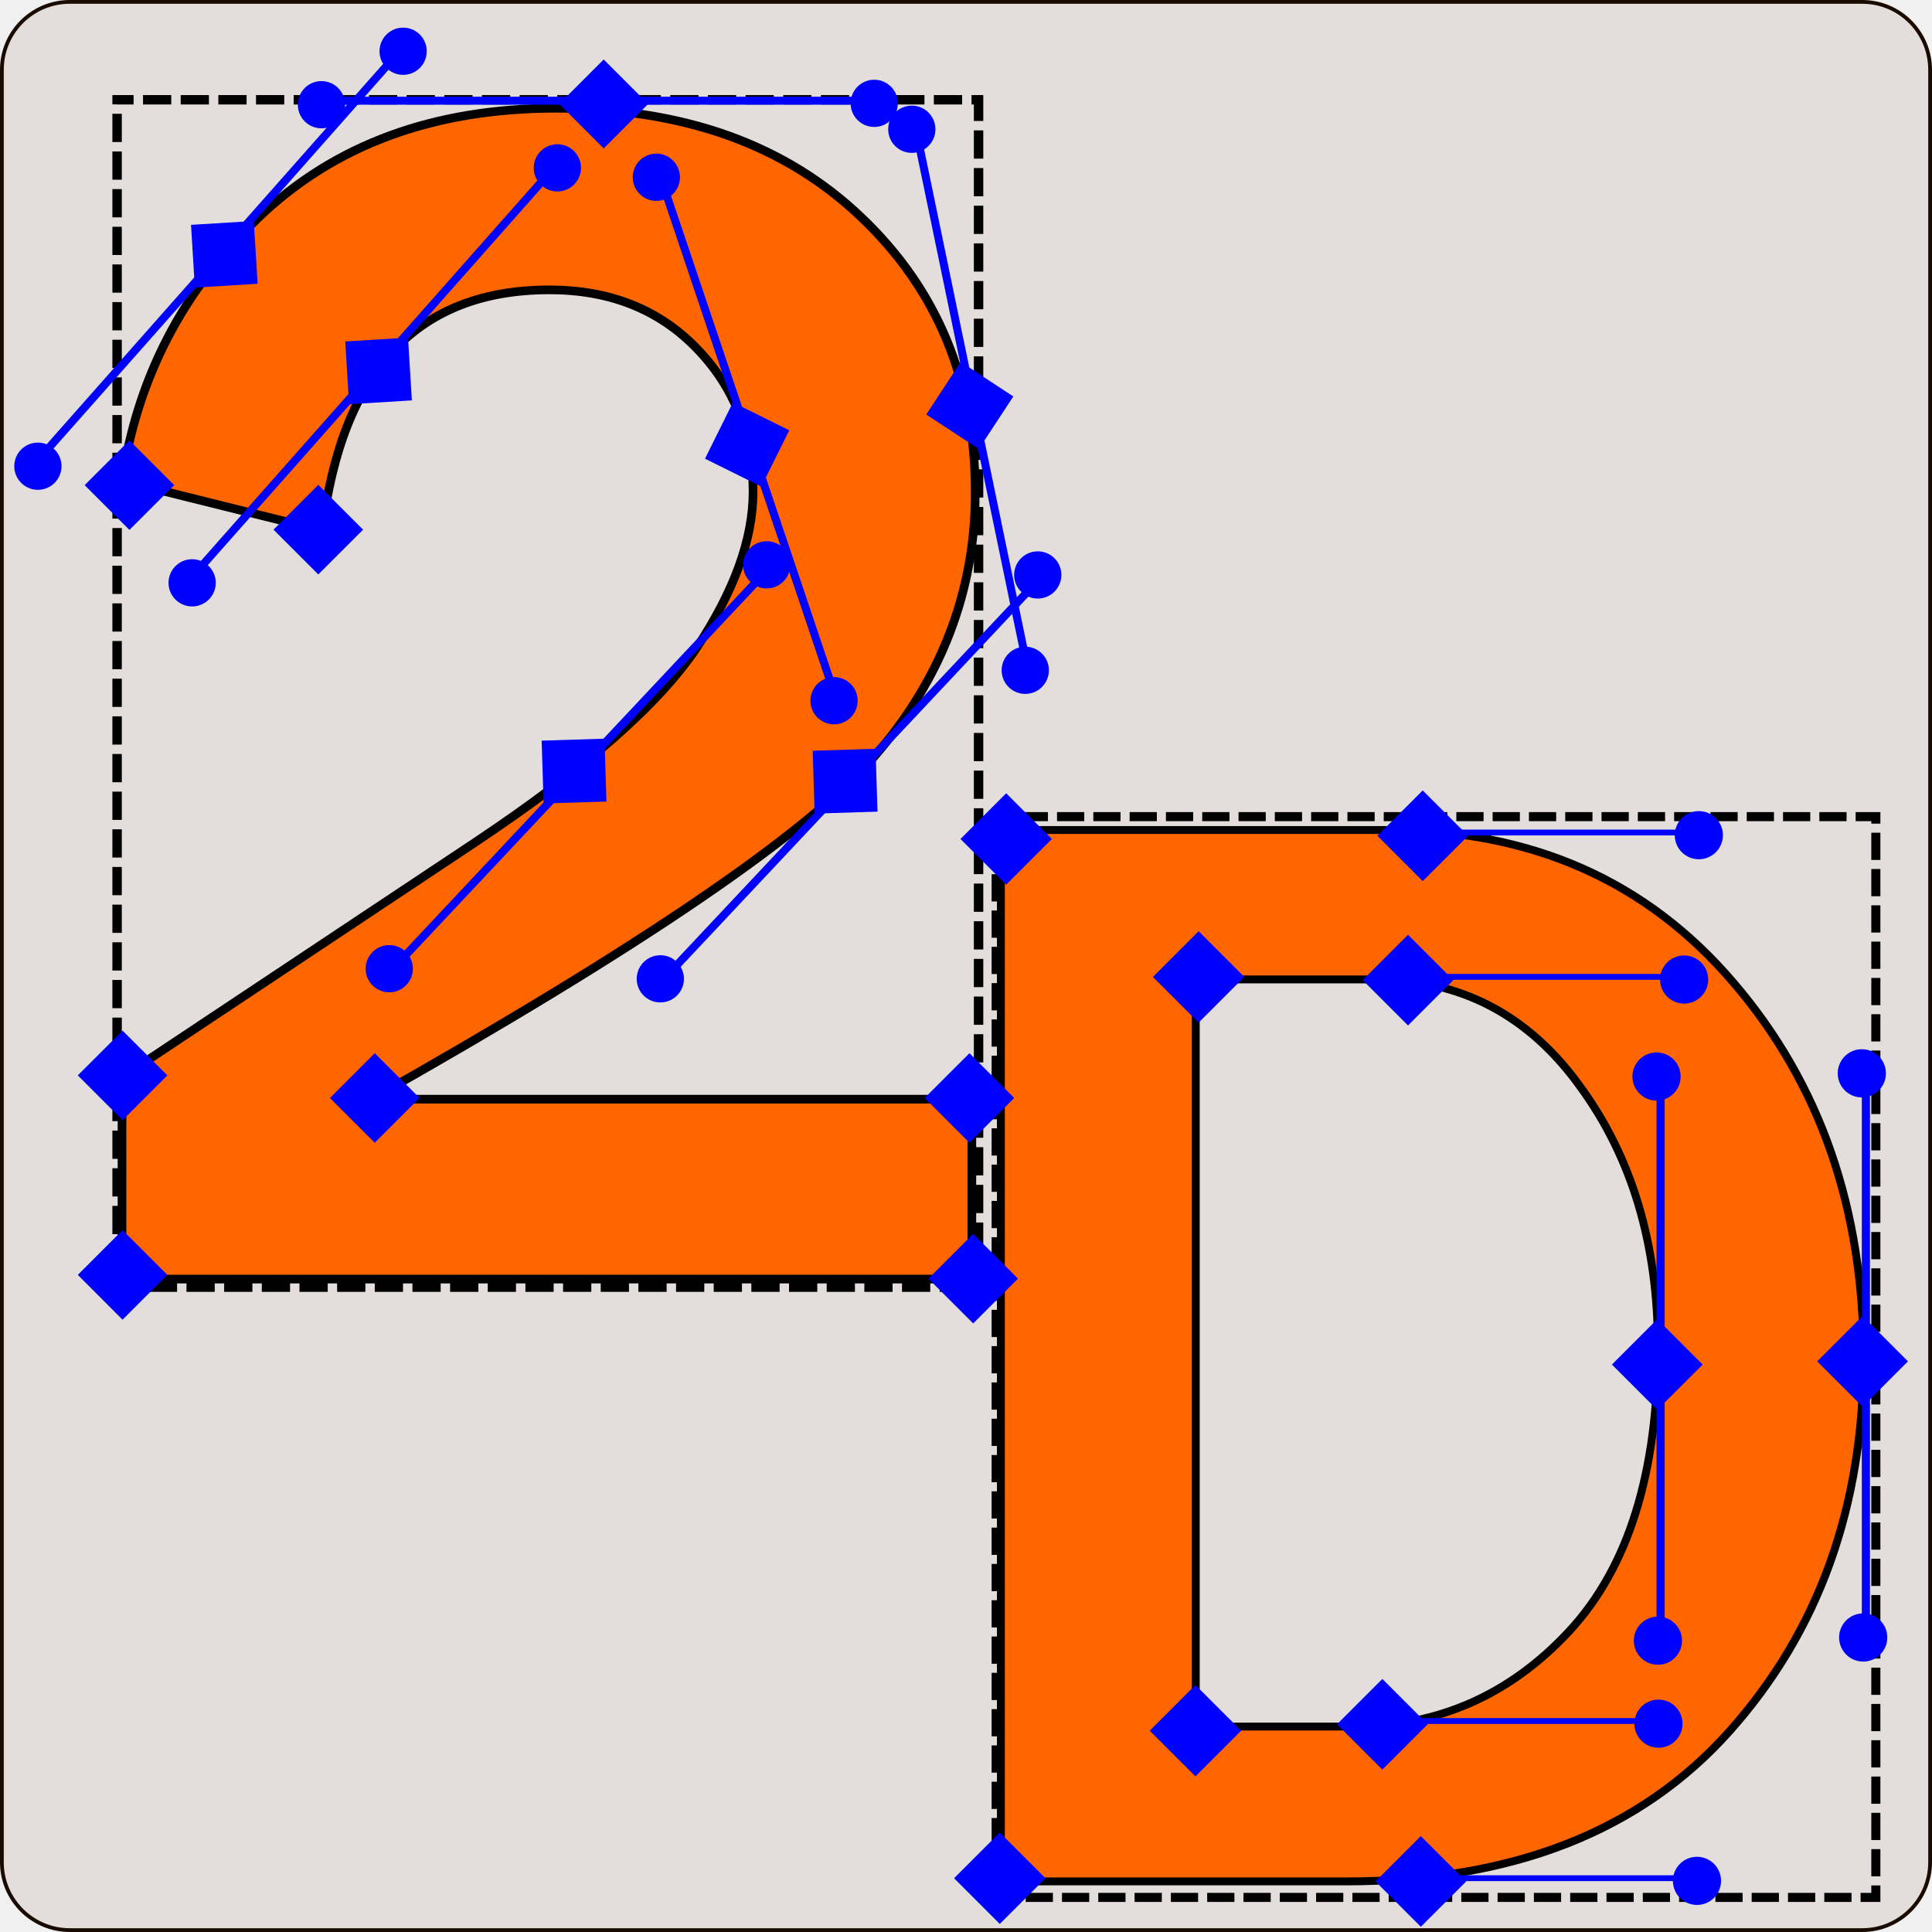
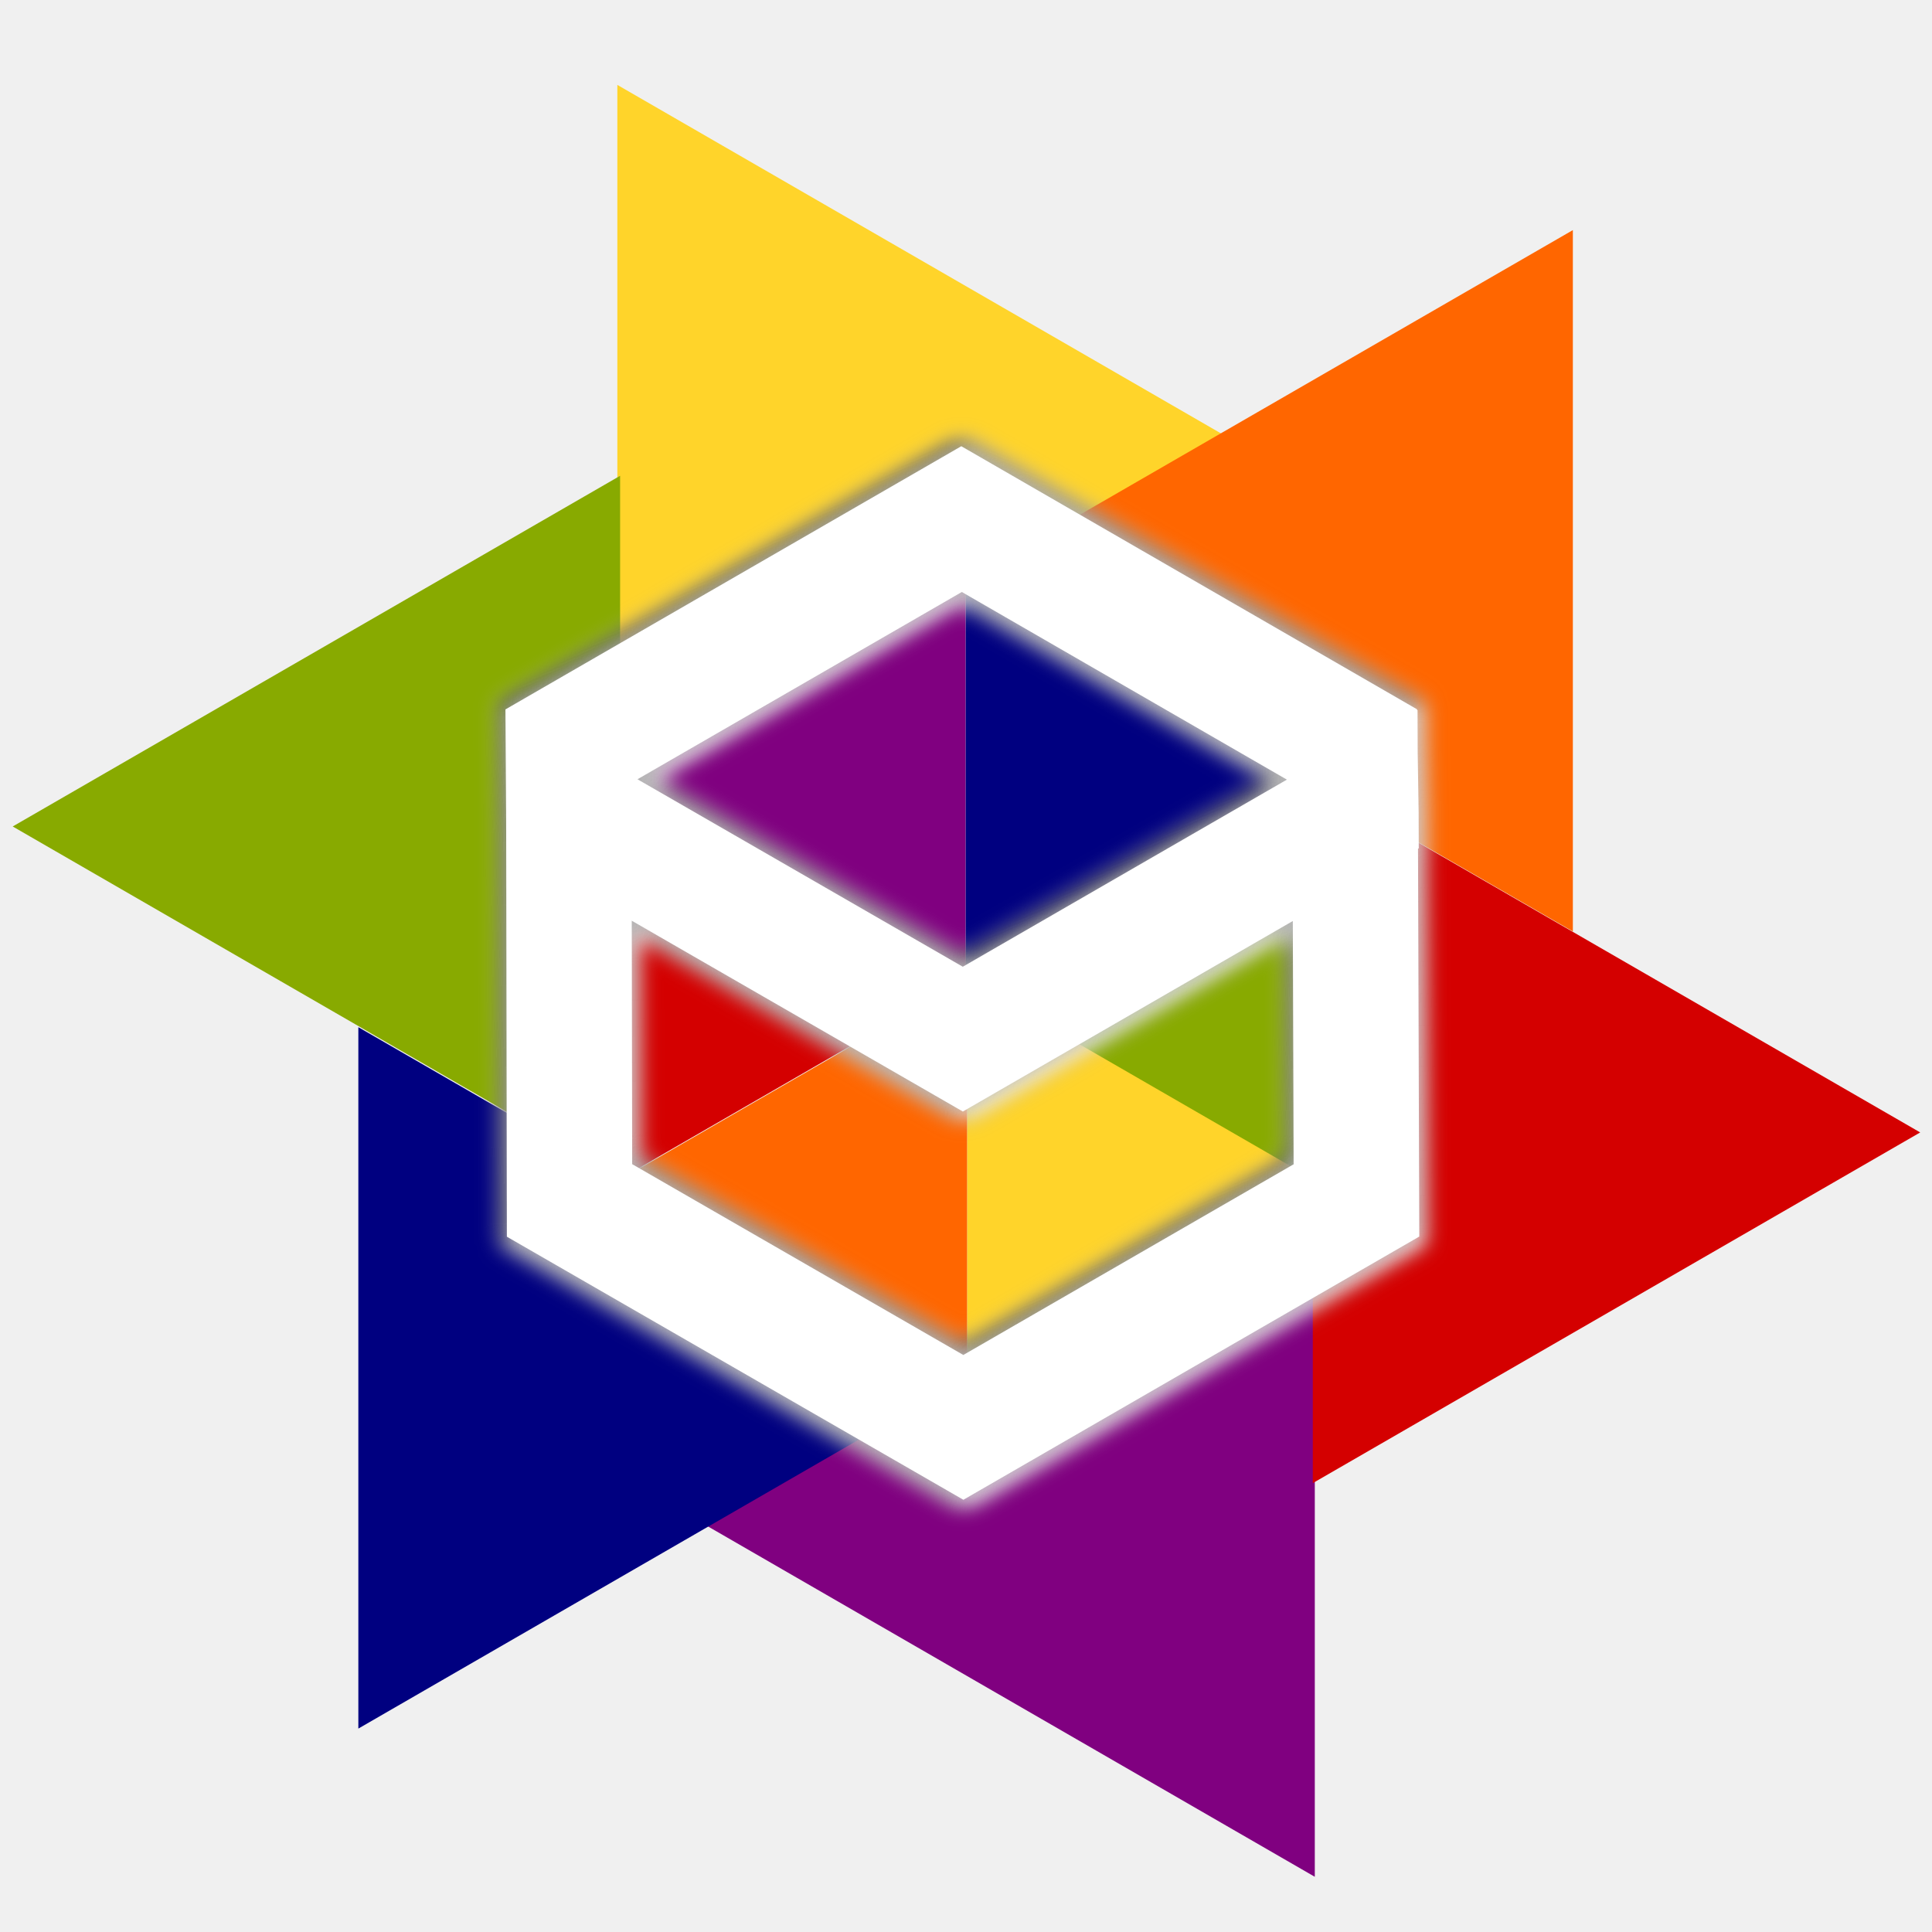
- <svg xmlns="http://www.w3.org/2000/svg" width="128" height="128" viewBox="0 0 128 128" id="svg2" version="1.1">
-   <defs id="defs4" />
-   <g id="layer1" transform="translate(0,-924.3622)">
-     <rect style="opacity:1;fill:#e3dedb;fill-opacity:1;stroke:#1a0b00;stroke-width:0.25;stroke-miterlimit:4;stroke-dasharray:none;stroke-opacity:1" id="rect894" width="127.75" height="127.75" x="0.125" y="924.487" ry="4.5" />
-     <rect style="fill:none;fill-opacity:1;stroke:#000000;stroke-width:0.624;stroke-miterlimit:4;stroke-dasharray:1.871, 0.624;stroke-dashoffset:0.777" id="rect4531" width="57.075" height="78.666" x="7.758" y="930.973" />
-     <rect style="fill:none;fill-opacity:1;stroke:#000000;stroke-width:0.601;stroke-miterlimit:4;stroke-dasharray:1.804, 0.601;stroke-dashoffset:0.777" id="rect4531-6" width="58.282" height="71.604" x="65.998" y="978.466" />
-     <g style="font-style:normal;font-weight:normal;font-size:91.133px;line-height:125%;font-family:sans-serif;letter-spacing:0px;word-spacing:0px;fill:#ff6600;fill-opacity:1;stroke:#000000;stroke-width:0.456;stroke-linecap:butt;stroke-linejoin:miter;stroke-miterlimit:4;stroke-dasharray:none;stroke-opacity:1" id="text3356-1" transform="matrix(1.146778,0,0,1.146778,-17.06623,-139.9627)">
-       <path d="m 72.706,1036.793 0,-60.74 22.383,0 q 12.415,0 19.935,8.811 7.52,8.766 7.52,21.671 0,12.905 -7.743,21.582 -7.743,8.677 -22.16,8.677 l -19.935,0 z m 11.258,-8.944 9.122,0 q 7.342,0 12.46,-5.518 5.117,-5.518 5.117,-16.42 0,-8.9 -4.494,-15.041 -4.45,-6.185 -11.792,-6.185 l -10.413,0 0,43.164 z" style="font-style:normal;font-variant:normal;font-weight:normal;font-stretch:normal;font-family:'Franklin Gothic Medium';-inkscape-font-specification:'Franklin Gothic Medium, ';fill:#ff6600;fill-opacity:1;stroke:#000000;stroke-width:0.456;stroke-miterlimit:4;stroke-dasharray:none" id="path5539" />
+ <svg xmlns="http://www.w3.org/2000/svg" width="224.165mm" height="224.165mm" viewBox="0 0 794.286 794.286" id="svg2" version="1.1">
+   <defs id="defs4">
+     <filter style="color-interpolation-filters:sRGB" id="filter6525">
+       <feFlood flood-opacity="0.498" flood-color="rgb(0,0,0)" result="flood" id="feFlood6527" />
+       <feComposite in="flood" in2="SourceGraphic" operator="in" result="composite1" id="feComposite6529" />
+       <feGaussianBlur in="composite1" stdDeviation="5" result="blur" id="feGaussianBlur6531" />
+       <feOffset dx="0" dy="0" result="offset" id="feOffset6533" />
+       <feComposite in="SourceGraphic" in2="offset" operator="over" result="composite2" id="feComposite6535" />
+     </filter>
+     <filter style="color-interpolation-filters:sRGB" id="filter4317">
+       <feMorphology result="result1" in="SourceAlpha" operator="dilate" radius="3.6" id="feMorphology4319" />
+       <feGaussianBlur stdDeviation="3.6" in="result1" result="result0" id="feGaussianBlur4321" />
+       <feDiffuseLighting surfaceScale="-5" id="feDiffuseLighting4323">
+         <feDistantLight elevation="45" azimuth="225" id="feDistantLight4325" />
+       </feDiffuseLighting>
+       <feComposite in2="result0" operator="in" result="result91" id="feComposite4327" />
+       <feComposite in="SourceGraphic" in2="result91" id="feComposite4329" />
+     </filter>
+     <filter style="color-interpolation-filters:sRGB" id="filter4331">
+       <feFlood flood-opacity="0.498" flood-color="rgb(0,0,0)" result="flood" id="feFlood4333" />
+       <feComposite in="flood" in2="SourceGraphic" operator="in" result="composite1" id="feComposite4335" />
+       <feGaussianBlur in="composite1" stdDeviation="5" result="blur" id="feGaussianBlur4337" />
+       <feOffset dx="0" dy="0" result="offset" id="feOffset4339" />
+       <feComposite in="SourceGraphic" in2="offset" operator="over" result="composite2" id="feComposite4341" />
+     </filter>
+     <filter style="color-interpolation-filters:sRGB" id="filter4331-9">
+       <feFlood flood-opacity="0.498" flood-color="rgb(0,0,0)" result="flood" id="feFlood4333-7" />
+       <feComposite in="flood" in2="SourceGraphic" operator="in" result="composite1" id="feComposite4335-9" />
+       <feGaussianBlur in="composite1" stdDeviation="5" result="blur" id="feGaussianBlur4337-6" />
+       <feOffset dx="0" dy="0" result="offset" id="feOffset4339-9" />
+       <feComposite in="SourceGraphic" in2="offset" operator="over" result="composite2" id="feComposite4341-9" />
+     </filter>
+     <filter style="color-interpolation-filters:sRGB" id="filter4317-0">
+       <feMorphology result="result1" in="SourceAlpha" operator="dilate" radius="3.6" id="feMorphology4319-1" />
+       <feGaussianBlur stdDeviation="3.6" in="result1" result="result0" id="feGaussianBlur4321-9" />
+       <feDiffuseLighting surfaceScale="-5" id="feDiffuseLighting4323-0">
+         <feDistantLight elevation="45" azimuth="225" id="feDistantLight4325-1" />
+       </feDiffuseLighting>
+       <feComposite in2="result0" operator="in" result="result91" id="feComposite4327-1" />
+       <feComposite in="SourceGraphic" in2="result91" id="feComposite4329-4" />
+     </filter>
+   </defs>
+   <g id="layer1" transform="translate(25.09564,-129.0382)">
+     <path style="opacity:1;fill:#ffd42a;fill-opacity:1;stroke-width:12.484;stroke-miterlimit:4;stroke-dasharray:none" d="M 228.703,163.94 478.421,308.115 353.562,380.202 228.703,452.29 Z" id="path4138-4-42-3-7-2-4-1-1-0-1" />
+     <path style="opacity:1;fill:#800080;fill-opacity:1;stroke-width:12.484;stroke-miterlimit:4;stroke-dasharray:none" d="M 515.445,900.626 265.727,756.451 515.445,612.276 Z" id="path4138-4-4-04-1-5-5-4-8-4-0-2" />
+     <path style="opacity:1;fill:#d40000;fill-opacity:1;stroke-width:12.484;stroke-miterlimit:4;stroke-dasharray:none" d="m 764.34,594.605 -249.718,144.175 -5e-5,-144.175 0,-144.175 z" id="path4138-4-0-6-1-5-9-2-8" />
+     <path style="opacity:1;fill:#ff6600;fill-opacity:1;stroke-width:12.484;stroke-miterlimit:4;stroke-dasharray:none" d="m 621.54,223.637 0,288.349 -124.859,-72.087 -124.859,-72.087 z" id="path4138-4-42-7-1-8-5-8-8-4" />
+     <path style="opacity:1;fill:#88aa00;fill-opacity:1;stroke-width:12.484;stroke-miterlimit:4;stroke-dasharray:none" d="M -19.874,468.819 229.844,324.645 l 0,144.175 0,144.175 z" id="path4138-4-4-4-1-4-9-0-2-6" />
+     <path style="opacity:1;fill:#000080;fill-opacity:1;stroke-width:12.484;stroke-miterlimit:4;stroke-dasharray:none" d="m 122.23,839.693 0,-288.35 124.859,72.087 124.859,72.087 -124.859,72.087 z" id="path4138-4-4-04-6-7-6-0-8-1-5" />
+     <g id="g4314" transform="matrix(-0.2187999,0.3789725,-0.3789725,-0.2187999,-244.8012,1390.732)">
+       <path id="path4138-4-42-3-7-2-4-1-1-0-1-3-5" d="m -2405.405,-614.676 324.409,187.297 -162.204,93.649 -162.204,93.649 -131.218,-225.027 z" style="opacity:1;fill:#ffd42a;fill-opacity:1;stroke-width:12.484;stroke-miterlimit:4;stroke-dasharray:none" />
+       <path id="path4138-4-4-04-1-5-5-4-8-4-0-2-8-3" d="m -2404.757,135.61 -324.408,-187.297 324.409,-187.297 z" style="opacity:1;fill:#800080;fill-opacity:1;stroke-width:12.484;stroke-miterlimit:4;stroke-dasharray:none" />
+       <path id="path4138-4-0-6-1-5-9-2-8-4-7" d="m -2080.377,-51.711 -324.408,187.297 -10e-5,-187.297 0,-187.297 z" style="opacity:1;fill:#d40000;fill-opacity:1;stroke-width:12.484;stroke-miterlimit:4;stroke-dasharray:none" />
+       <path id="path4138-4-42-7-1-8-5-8-8-4-3-0" d="m -2080.994,-427.378 0,374.594 -162.204,-93.649 -162.204,-93.649 z" style="opacity:1;fill:#ff6600;fill-opacity:1;stroke-width:12.484;stroke-miterlimit:4;stroke-dasharray:none" />
+       <path id="path4138-4-4-4-1-4-9-0-2-6-5-4" d="m -2729.814,-427.377 324.409,-187.297 0,187.297 0,187.297 z" style="opacity:1;fill:#88aa00;fill-opacity:1;stroke-width:12.484;stroke-miterlimit:4;stroke-dasharray:none" />
+       <path id="path4138-4-4-04-6-7-6-0-8-1-5-3-6" d="m -2729.193,-51.709 0,-374.595 162.204,93.649 162.204,93.649 -162.204,93.649 z" style="opacity:1;fill:#000080;fill-opacity:1;stroke-width:12.484;stroke-miterlimit:4;stroke-dasharray:none" />
    </g>
-     <g transform="matrix(0,5.394944,-5.394944,0,1785.743,913.7342)" id="g4185-5-7-0-4">
-       <rect transform="matrix(0.7071068,0.7071068,-0.7071068,0.7071068,0,0)" y="204.272" x="230.701" height="0.788" width="0.788" id="rect3362-3-9-5-6" style="fill:#0000ff" />
-       <path id="path3366-1-5-6-26" d="m 15.2,308.089 6.879,0" style="fill:#ffff00;fill-rule:evenodd;stroke:#0000ff;stroke-width:0.1;stroke-linecap:butt;stroke-linejoin:miter;stroke-miterlimit:4;stroke-dasharray:none;stroke-opacity:1" />
-       <circle r="0.246" cy="308.139" cx="15.151" id="path4168-1-2-4-4" style="fill:#0000ff;stroke:#0000ff;stroke-width:0.1;stroke-miterlimit:4;stroke-dasharray:none" />
-       <circle r="0.246" cy="308.122" cx="22.079" id="path4168-5-9-1-4-8" style="fill:#0000ff;stroke:#0000ff;stroke-width:0.1;stroke-miterlimit:4;stroke-dasharray:none" />
-     </g>
-     <g transform="matrix(0,5.394944,-5.394944,0,1772.142,913.9467)" id="g4185-5-7-0-4-0">
-       <rect transform="matrix(0.7071068,0.7071068,-0.7071068,0.7071068,0,0)" y="204.272" x="230.701" height="0.788" width="0.788" id="rect3362-3-9-5-6-0" style="fill:#0000ff" />
-       <path id="path3366-1-5-6-26-5" d="m 15.2,308.089 6.879,0" style="fill:#ffff00;fill-rule:evenodd;stroke:#0000ff;stroke-width:0.1;stroke-linecap:butt;stroke-linejoin:miter;stroke-miterlimit:4;stroke-dasharray:none;stroke-opacity:1" />
-       <circle r="0.246" cy="308.139" cx="15.151" id="path4168-1-2-4-4-3" style="fill:#0000ff;stroke:#0000ff;stroke-width:0.1;stroke-miterlimit:4;stroke-dasharray:none" />
-       <circle r="0.246" cy="308.122" cx="22.079" id="path4168-5-9-1-4-8-9" style="fill:#0000ff;stroke:#0000ff;stroke-width:0.1;stroke-miterlimit:4;stroke-dasharray:none" />
-     </g>
-     <g id="g5723" transform="matrix(1.146778,0,0,1.146778,-18.76631,-110.8489)">
-       <rect transform="matrix(0.7071068,0.7071068,-0.7071068,0.7071068,0,0)" y="600.913" x="740.296" height="3.705" width="3.705" id="rect3362-3-9-5-21-4" style="fill:#0000ff" />
-       <path id="path3366-1-5-6-2-4" d="m 98.039,950.81 16.473,0" style="fill:#ffff00;fill-rule:evenodd;stroke:#0000ff;stroke-width:0.336;stroke-linecap:butt;stroke-linejoin:miter;stroke-miterlimit:4;stroke-dasharray:none;stroke-opacity:1" />
-       <circle r="1.156" cy="950.964" cx="114.511" id="path4168-5-9-1-4-0-3" style="fill:#0000ff;stroke:#0000ff;stroke-width:0.47;stroke-miterlimit:4;stroke-dasharray:none" />
-     </g>
-     <g id="g5723-3" transform="matrix(1.146778,0,0,1.146778,-19.74093,-101.2859)">
-       <rect transform="matrix(0.7071068,0.7071068,-0.7071068,0.7071068,0,0)" y="600.913" x="740.296" height="3.705" width="3.705" id="rect3362-3-9-5-21-4-8" style="fill:#0000ff" />
-       <path id="path3366-1-5-6-2-4-3" d="m 98.039,950.81 16.473,0" style="fill:#ffff00;fill-rule:evenodd;stroke:#0000ff;stroke-width:0.336;stroke-linecap:butt;stroke-linejoin:miter;stroke-miterlimit:4;stroke-dasharray:none;stroke-opacity:1" />
-       <circle r="1.156" cy="950.964" cx="114.511" id="path4168-5-9-1-4-0-3-5" style="fill:#0000ff;stroke:#0000ff;stroke-width:0.47;stroke-miterlimit:4;stroke-dasharray:none" />
-     </g>
-     <g id="g5723-3-7" transform="matrix(1.146778,0,0,1.146778,-21.44101,-51.98375)">
-       <rect transform="matrix(0.7071068,0.7071068,-0.7071068,0.7071068,0,0)" y="600.913" x="740.296" height="3.705" width="3.705" id="rect3362-3-9-5-21-4-8-0" style="fill:#0000ff" />
-       <path id="path3366-1-5-6-2-4-3-2" d="m 98.039,950.81 16.473,0" style="fill:#ffff00;fill-rule:evenodd;stroke:#0000ff;stroke-width:0.336;stroke-linecap:butt;stroke-linejoin:miter;stroke-miterlimit:4;stroke-dasharray:none;stroke-opacity:1" />
-       <circle r="1.156" cy="950.964" cx="114.511" id="path4168-5-9-1-4-0-3-5-3" style="fill:#0000ff;stroke:#0000ff;stroke-width:0.47;stroke-miterlimit:4;stroke-dasharray:none" />
-     </g>
-     <g id="g5723-3-4" transform="matrix(1.146778,0,0,1.146778,-18.8909,-41.57079)">
-       <rect transform="matrix(0.7071068,0.7071068,-0.7071068,0.7071068,0,0)" y="600.913" x="740.296" height="3.705" width="3.705" id="rect3362-3-9-5-21-4-8-3" style="fill:#0000ff" />
-       <path id="path3366-1-5-6-2-4-3-29" d="m 98.039,950.81 16.473,0" style="fill:#ffff00;fill-rule:evenodd;stroke:#0000ff;stroke-width:0.336;stroke-linecap:butt;stroke-linejoin:miter;stroke-miterlimit:4;stroke-dasharray:none;stroke-opacity:1" />
-       <circle r="1.156" cy="950.964" cx="114.511" id="path4168-5-9-1-4-0-3-5-1" style="fill:#0000ff;stroke:#0000ff;stroke-width:0.47;stroke-miterlimit:4;stroke-dasharray:none" />
-     </g>
-     <rect transform="matrix(0.7071068,0.7071068,-0.7071068,0.7071068,0,0)" y="641.094" x="753.401" height="4.283" width="4.283" id="rect3362-4-5-3-5-9-5" style="fill:#0000ff" />
-     <rect transform="matrix(0.7071068,0.7071068,-0.7071068,0.7071068,0,0)" y="676.557" x="788.563" height="4.283" width="4.283" id="rect3362-4-5-3-5-9-4" style="fill:#0000ff" />
-     <rect transform="matrix(0.7071068,0.7071068,-0.7071068,0.7071068,0,0)" y="692.635" x="786.309" height="4.283" width="4.283" id="rect3362-4-5-3-5-9-3" style="fill:#0000ff" />
-     <rect transform="matrix(0.7071068,0.7071068,-0.7071068,0.7071068,0,0)" y="643.648" x="737.923" height="4.283" width="4.283" id="rect3362-4-5-3-5-9-1" style="fill:#0000ff" />
-     <path id="path5536" style="font-style:normal;font-variant:normal;font-weight:normal;font-stretch:normal;font-size:medium;line-height:125%;font-family:'Franklin Gothic Medium';-inkscape-font-specification:'Franklin Gothic Medium, ';letter-spacing:0px;word-spacing:0px;fill:#ff6600;fill-opacity:1;stroke:#000000;stroke-width:0.573;stroke-linecap:butt;stroke-linejoin:miter;stroke-miterlimit:4;stroke-dasharray:none;stroke-opacity:1" d="m 64.388,997.185 0,11.921 -56.305,0 0,-13.377 23.395,-15.559 q 10.914,-7.276 14.664,-12.873 3.75,-5.653 3.75,-10.354 0,-5.653 -3.75,-9.515 -3.75,-3.862 -9.739,-3.862 -13.097,0 -15.056,15.951 L 8.083,956.216 q 1.511,-10.186 9.011,-17.406 7.556,-7.276 19.757,-7.276 12.649,0 20.205,7.22 7.556,7.164 7.556,18.246 0,9.795 -6.716,17.518 -6.716,7.668 -33.302,22.668 l 39.794,0 z" />
-     <g transform="matrix(5.286397,0,0,5.286397,-58.79736,-697.6462)" id="g4185-5">
-       <rect transform="matrix(0.7071068,0.7071068,-0.7071068,0.7071068,0,0)" y="204.272" x="230.701" height="0.788" width="0.788" id="rect3362-3" style="fill:#0000ff" />
-       <path id="path3366-1" d="m 15.2,308.089 6.879,0" style="fill:#ffff00;fill-rule:evenodd;stroke:#0000ff;stroke-width:0.1;stroke-linecap:butt;stroke-linejoin:miter;stroke-miterlimit:4;stroke-dasharray:none;stroke-opacity:1" />
-       <circle r="0.246" cy="308.139" cx="15.151" id="path4168-1" style="fill:#0000ff;stroke:#0000ff;stroke-width:0.1;stroke-miterlimit:4;stroke-dasharray:none" />
-       <circle r="0.246" cy="308.122" cx="22.079" id="path4168-5-9" style="fill:#0000ff;stroke:#0000ff;stroke-width:0.1;stroke-miterlimit:4;stroke-dasharray:none" />
-     </g>
-     <rect transform="matrix(0.7071068,0.7071068,-0.7071068,0.7071068,0,0)" y="668.19" x="680.316" height="4.196" width="4.196" id="rect3362-4-5" style="fill:#0000ff" />
-     <g transform="matrix(3.502459,-3.959643,3.959643,3.502459,-1270.676,-64.00222)" id="g4185-5-4">
-       <rect transform="matrix(0.7071068,0.7071068,-0.7071068,0.7071068,0,0)" y="204.272" x="230.701" height="0.788" width="0.788" id="rect3362-3-0" style="fill:#0000ff" />
-       <path id="path3366-1-2" d="m 15.2,308.089 6.879,0" style="fill:#ffff00;fill-rule:evenodd;stroke:#0000ff;stroke-width:0.1;stroke-linecap:butt;stroke-linejoin:miter;stroke-miterlimit:4;stroke-dasharray:none;stroke-opacity:1" />
-       <circle r="0.246" cy="308.139" cx="15.151" id="path4168-1-53" style="fill:#0000ff;stroke:#0000ff;stroke-width:0.1;stroke-miterlimit:4;stroke-dasharray:none" />
-       <circle r="0.246" cy="308.122" cx="22.079" id="path4168-5-9-4" style="fill:#0000ff;stroke:#0000ff;stroke-width:0.1;stroke-miterlimit:4;stroke-dasharray:none" />
-     </g>
-     <rect transform="matrix(0.7071068,0.7071068,-0.7071068,0.7071068,0,0)" y="661.427" x="691.249" height="4.196" width="4.196" id="rect3362-4-5-3" style="fill:#0000ff" />
-     <g transform="matrix(3.502459,-3.959643,3.959643,3.502459,-1260.457,-56.27576)" id="g4185-5-4-0">
-       <rect transform="matrix(0.7071068,0.7071068,-0.7071068,0.7071068,0,0)" y="204.272" x="230.701" height="0.788" width="0.788" id="rect3362-3-0-2" style="fill:#0000ff" />
-       <path id="path3366-1-2-1" d="m 15.2,308.089 6.879,0" style="fill:#ffff00;fill-rule:evenodd;stroke:#0000ff;stroke-width:0.1;stroke-linecap:butt;stroke-linejoin:miter;stroke-miterlimit:4;stroke-dasharray:none;stroke-opacity:1" />
-       <circle r="0.246" cy="308.139" cx="15.151" id="path4168-1-53-6" style="fill:#0000ff;stroke:#0000ff;stroke-width:0.1;stroke-miterlimit:4;stroke-dasharray:none" />
-       <circle r="0.246" cy="308.122" cx="22.079" id="path4168-5-9-4-0" style="fill:#0000ff;stroke:#0000ff;stroke-width:0.1;stroke-miterlimit:4;stroke-dasharray:none" />
-     </g>
-     <g transform="matrix(1.687156,5.009939,-5.009939,1.687156,1561.68,340.3222)" id="g4185-5-4-0-9">
-       <rect transform="matrix(0.7071068,0.7071068,-0.7071068,0.7071068,0,0)" y="204.272" x="230.701" height="0.788" width="0.788" id="rect3362-3-0-2-1" style="fill:#0000ff" />
-       <path id="path3366-1-2-1-6" d="m 15.2,308.089 6.879,0" style="fill:#ffff00;fill-rule:evenodd;stroke:#0000ff;stroke-width:0.1;stroke-linecap:butt;stroke-linejoin:miter;stroke-miterlimit:4;stroke-dasharray:none;stroke-opacity:1" />
-       <circle r="0.246" cy="308.139" cx="15.151" id="path4168-1-53-6-8" style="fill:#0000ff;stroke:#0000ff;stroke-width:0.1;stroke-miterlimit:4;stroke-dasharray:none" />
-       <circle r="0.246" cy="308.122" cx="22.079" id="path4168-5-9-4-0-7" style="fill:#0000ff;stroke:#0000ff;stroke-width:0.1;stroke-miterlimit:4;stroke-dasharray:none" />
-     </g>
-     <g transform="matrix(1.072274,5.176506,-5.176506,1.072274,1639.247,524.0879)" id="g4185-5-4-0-9-6">
-       <rect transform="matrix(0.7071068,0.7071068,-0.7071068,0.7071068,0,0)" y="204.272" x="230.701" height="0.788" width="0.788" id="rect3362-3-0-2-1-9" style="fill:#0000ff" />
-       <path id="path3366-1-2-1-6-3" d="m 15.2,308.089 6.879,0" style="fill:#ffff00;fill-rule:evenodd;stroke:#0000ff;stroke-width:0.1;stroke-linecap:butt;stroke-linejoin:miter;stroke-miterlimit:4;stroke-dasharray:none;stroke-opacity:1" />
-       <circle r="0.246" cy="308.139" cx="15.151" id="path4168-1-53-6-8-9" style="fill:#0000ff;stroke:#0000ff;stroke-width:0.1;stroke-miterlimit:4;stroke-dasharray:none" />
-       <circle r="0.246" cy="308.122" cx="22.079" id="path4168-5-9-4-0-7-7" style="fill:#0000ff;stroke:#0000ff;stroke-width:0.1;stroke-miterlimit:4;stroke-dasharray:none" />
-     </g>
-     <g transform="matrix(-3.618897,3.853514,-3.853514,-3.618897,1311.002,2019.193)" id="g4185-5-4-0-9-6-9">
-       <rect transform="matrix(0.7071068,0.7071068,-0.7071068,0.7071068,0,0)" y="204.272" x="230.701" height="0.788" width="0.788" id="rect3362-3-0-2-1-9-7" style="fill:#0000ff" />
-       <path id="path3366-1-2-1-6-3-0" d="m 15.2,308.089 6.879,0" style="fill:#ffff00;fill-rule:evenodd;stroke:#0000ff;stroke-width:0.1;stroke-linecap:butt;stroke-linejoin:miter;stroke-miterlimit:4;stroke-dasharray:none;stroke-opacity:1" />
-       <circle r="0.246" cy="308.139" cx="15.151" id="path4168-1-53-6-8-9-0" style="fill:#0000ff;stroke:#0000ff;stroke-width:0.1;stroke-miterlimit:4;stroke-dasharray:none" />
-       <circle r="0.246" cy="308.122" cx="22.079" id="path4168-5-9-4-0-7-7-9" style="fill:#0000ff;stroke:#0000ff;stroke-width:0.1;stroke-miterlimit:4;stroke-dasharray:none" />
-     </g>
-     <g transform="matrix(-3.618897,3.853514,-3.853514,-3.618897,1293.044,2018.522)" id="g4185-5-4-0-9-6-9-0">
-       <rect transform="matrix(0.7071068,0.7071068,-0.7071068,0.7071068,0,0)" y="204.272" x="230.701" height="0.788" width="0.788" id="rect3362-3-0-2-1-9-7-6" style="fill:#0000ff" />
-       <path id="path3366-1-2-1-6-3-0-8" d="m 15.2,308.089 6.879,0" style="fill:#ffff00;fill-rule:evenodd;stroke:#0000ff;stroke-width:0.1;stroke-linecap:butt;stroke-linejoin:miter;stroke-miterlimit:4;stroke-dasharray:none;stroke-opacity:1" />
-       <circle r="0.246" cy="308.139" cx="15.151" id="path4168-1-53-6-8-9-0-8" style="fill:#0000ff;stroke:#0000ff;stroke-width:0.1;stroke-miterlimit:4;stroke-dasharray:none" />
-       <circle r="0.246" cy="308.122" cx="22.079" id="path4168-5-9-4-0-7-7-9-4" style="fill:#0000ff;stroke:#0000ff;stroke-width:0.1;stroke-miterlimit:4;stroke-dasharray:none" />
-     </g>
-     <rect transform="matrix(0.7071068,0.7071068,-0.7071068,0.7071068,0,0)" y="685.407" x="720.519" height="4.196" width="4.196" id="rect3362-4-5-3-5" style="fill:#0000ff" />
-     <rect transform="matrix(0.7071068,0.7071068,-0.7071068,0.7071068,0,0)" y="696.163" x="707.647" height="4.196" width="4.196" id="rect3362-4-5-3-5-5" style="fill:#0000ff" />
-     <rect transform="matrix(0.7071068,0.7071068,-0.7071068,0.7071068,0,0)" y="705.509" x="716.993" height="4.196" width="4.196" id="rect3362-4-5-3-5-1" style="fill:#0000ff" />
-     <rect transform="matrix(0.7071068,0.7071068,-0.7071068,0.7071068,0,0)" y="657.547" x="748.379" height="4.196" width="4.196" id="rect3362-4-5-3-5-53" style="fill:#0000ff" />
-     <rect transform="matrix(0.7071068,0.7071068,-0.7071068,0.7071068,0,0)" y="665.835" x="757.019" height="4.196" width="4.196" id="rect3362-4-5-3-5-9" style="fill:#0000ff" />
+     <path style="color:#000000;font-style:normal;font-variant:normal;font-weight:normal;font-stretch:normal;font-size:medium;line-height:normal;font-family:sans-serif;text-indent:0;text-align:start;text-decoration:none;text-decoration-line:none;text-decoration-style:solid;text-decoration-color:#000000;letter-spacing:normal;word-spacing:normal;text-transform:none;direction:ltr;block-progression:tb;writing-mode:lr-tb;baseline-shift:baseline;text-anchor:start;white-space:normal;clip-rule:nonzero;display:inline;overflow:visible;visibility:visible;opacity:1;isolation:auto;mix-blend-mode:normal;color-interpolation:sRGB;color-interpolation-filters:linearRGB;solid-color:#000000;solid-opacity:1;fill:#ffffff;fill-opacity:1;fill-rule:nonzero;stroke:none;stroke-width:45.684;stroke-linecap:butt;stroke-linejoin:miter;stroke-miterlimit:4;stroke-dasharray:none;stroke-dashoffset:0;stroke-opacity:1;filter:url(#filter4317);color-rendering:auto;image-rendering:auto;shape-rendering:auto;text-rendering:auto;enable-background:accumulate" d="m 365.01,321.969 -157.919,91.176 0.253,39.439 0.242,143.225 158.148,91.134 157.931,-91.183 -0.04,-12.589 -0.402,-121.76 0.256,-0.149 -0.04,-12.589 -0.327,-20.716 -0.049,-14.526 -0.182,-0.107 -0.005,-0.222 -157.866,-91.134 z m 0.187,50.494 112.601,65.007 -112.272,64.82 -112.701,-64.947 112.372,-64.88 z m -114.349,113.884 114.7,66.098 114.307,-65.996 0.28,84.275 -114.422,66.063 -114.723,-66.109 -0.142,-84.33 z" id="path4138-4-42-3-7-2-4-1-1-0-1-3-5-8" transform="matrix(1.186758,0,0,1.186758,-63.06402,-69.61051)" />
  </g>
</svg>
